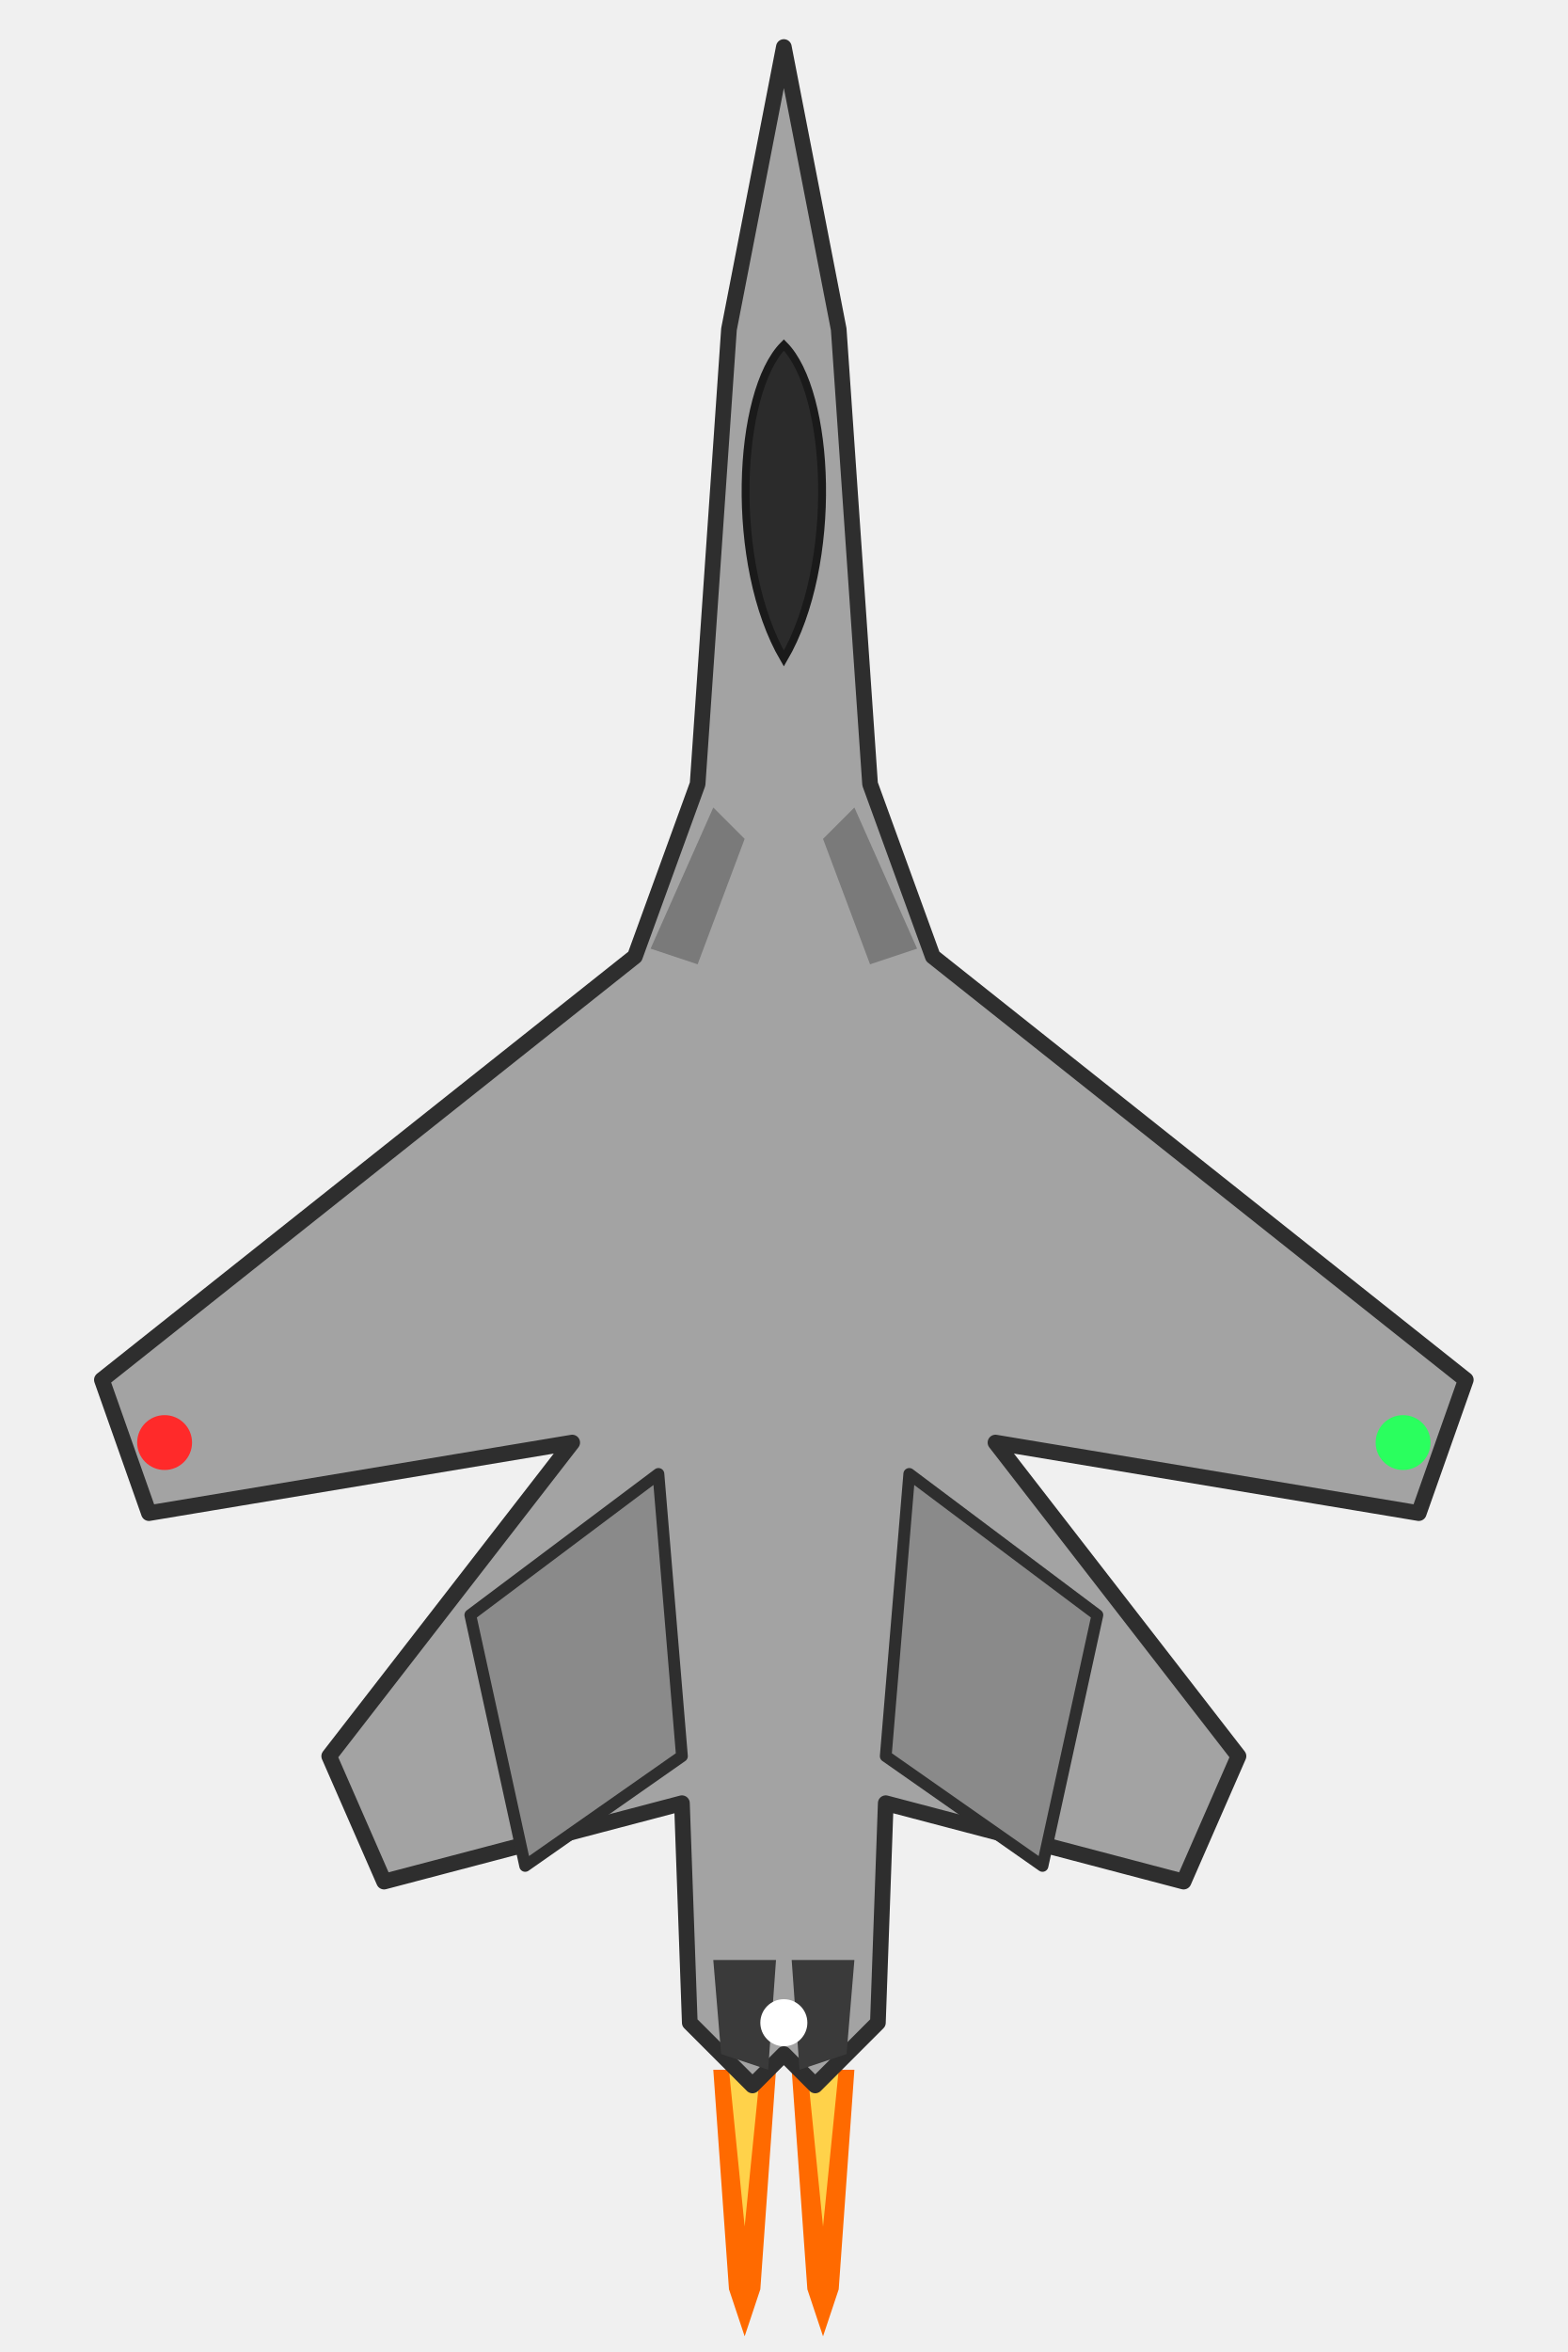
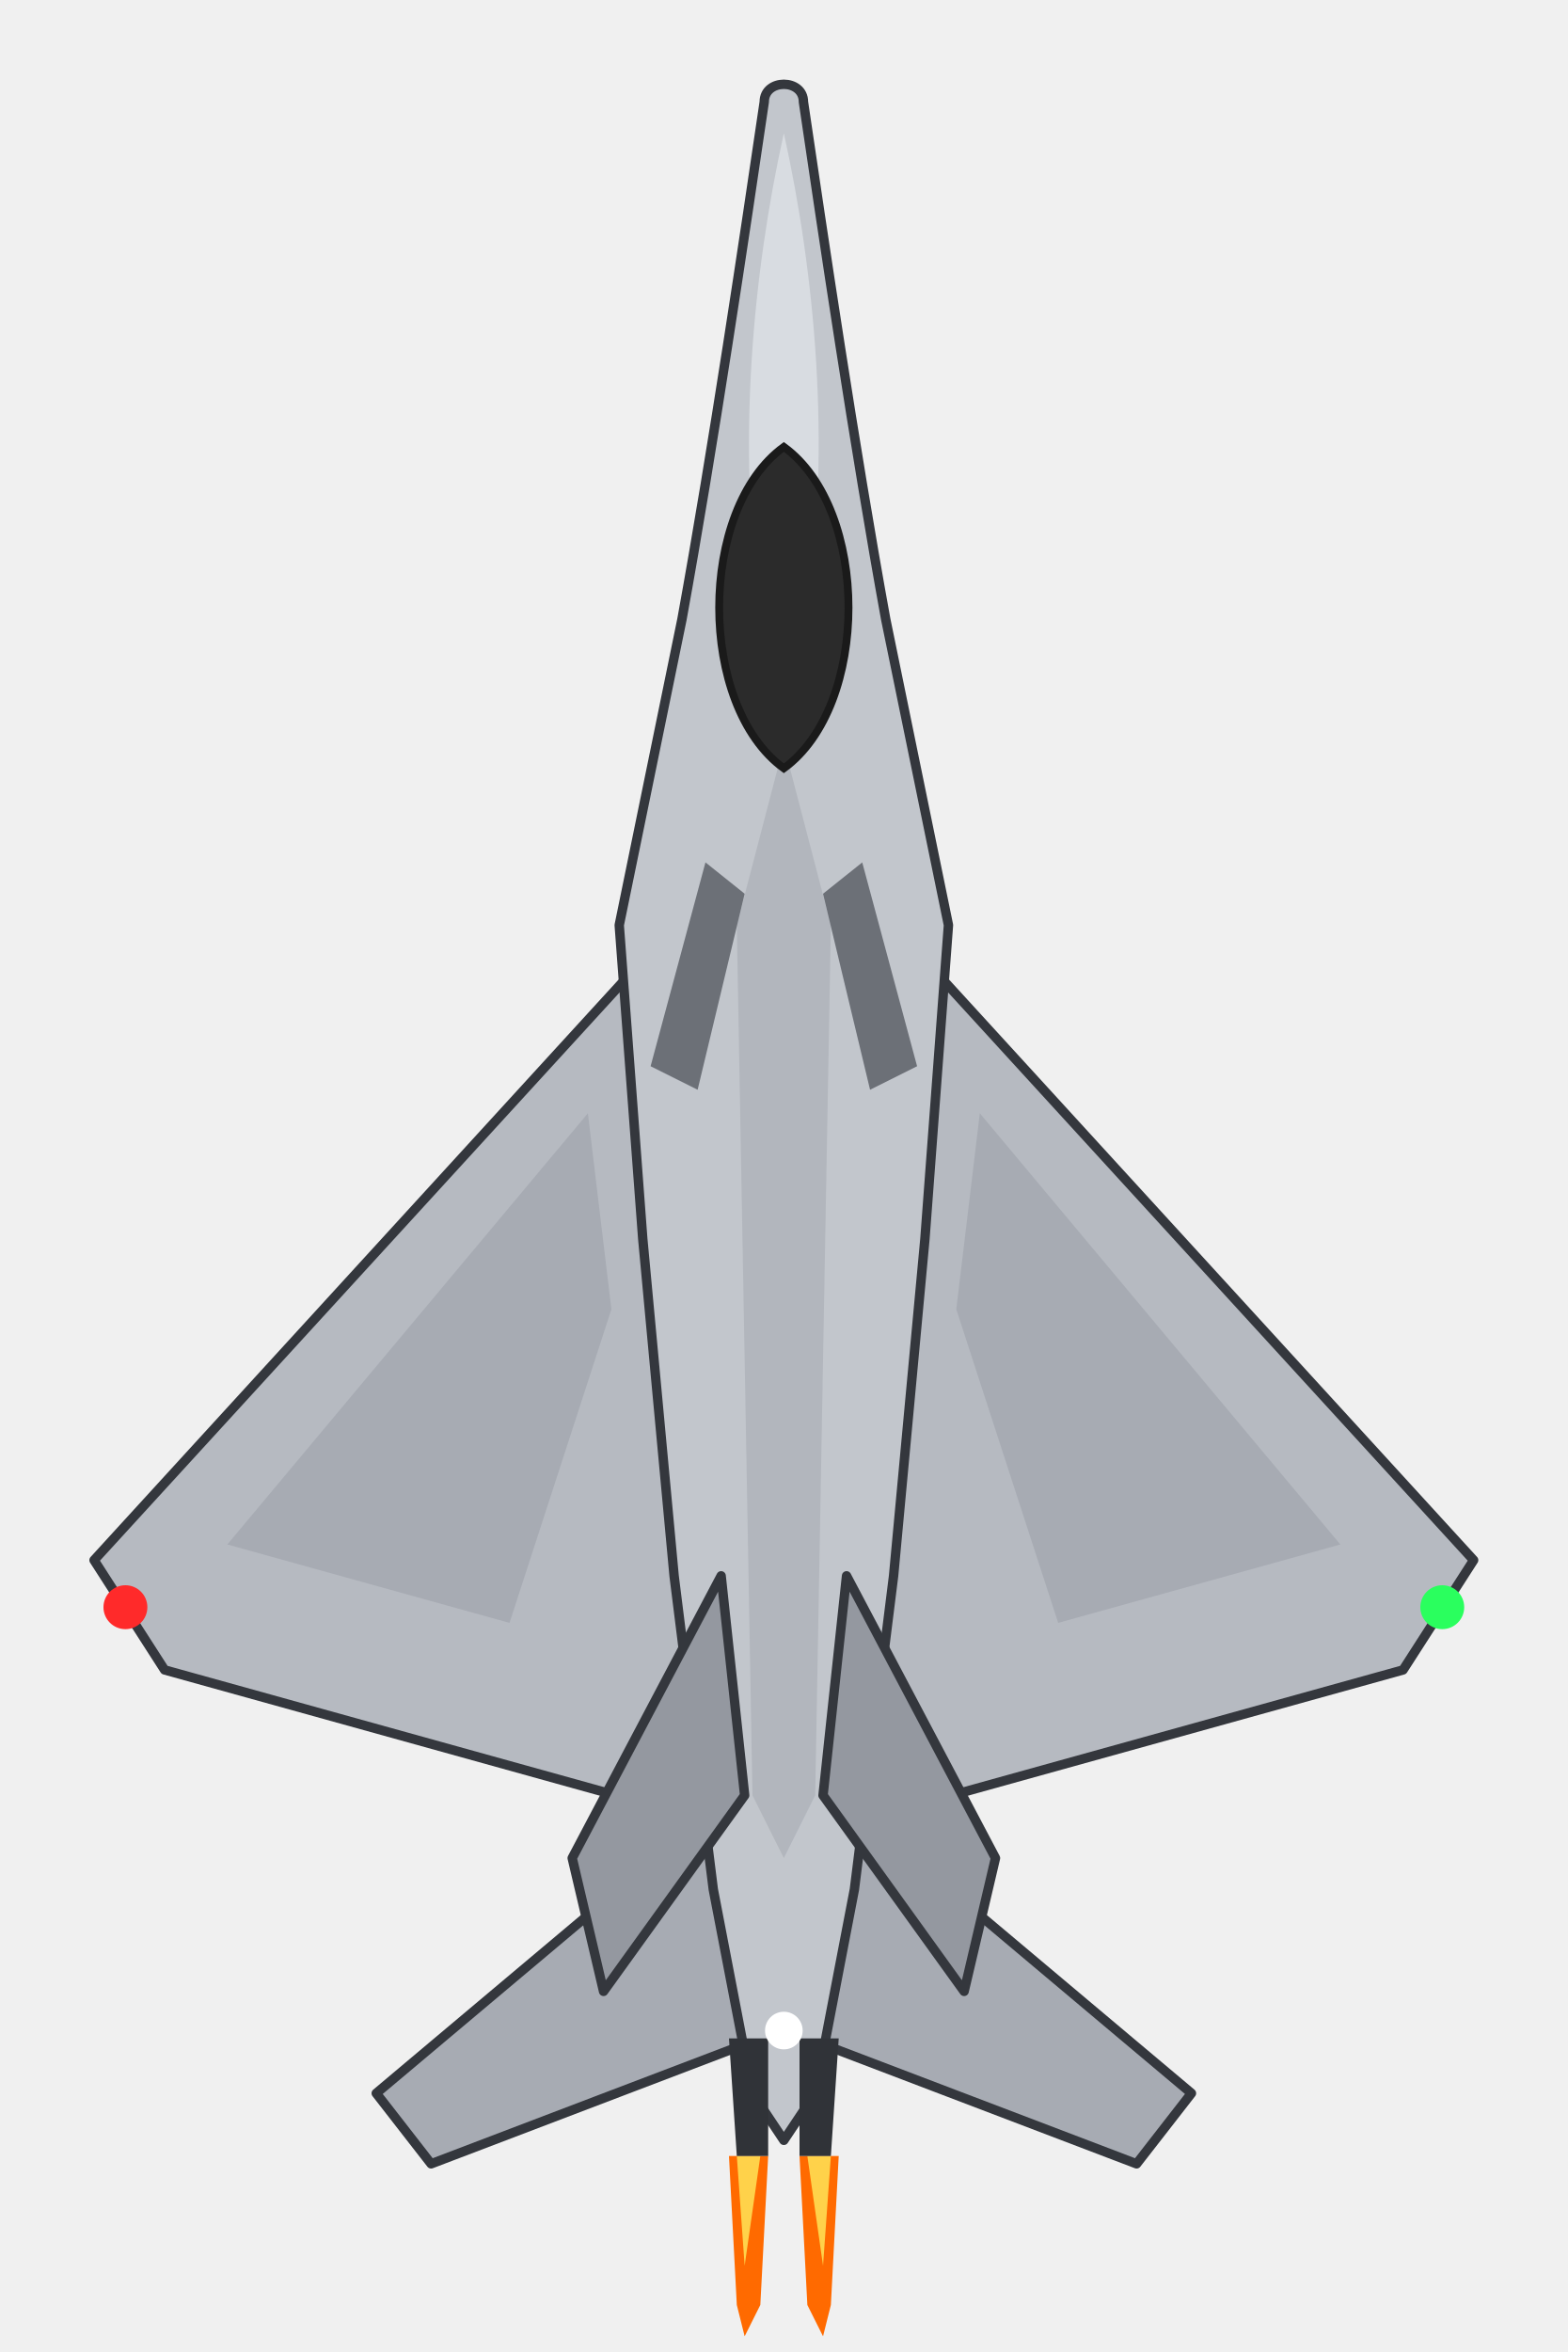
<svg xmlns="http://www.w3.org/2000/svg" viewBox="0 0 200 300" width="200" height="300">
-   <path id="boost_sx_esterno" d="M 91 264 L 99 264 L 97 292 L 95 298 L 93 292 Z" fill="#ff6a00" />
-   <path id="boost_sx_interno" d="M 93 264 L 97 264 L 95 284 Z" fill="#ffd24a" />
-   <path id="boost_dx_esterno" d="M 101 264 L 109 264 L 107 292 L 105 298 L 103 292 Z" fill="#ff6a00" />
-   <path id="boost_dx_interno" d="M 103 264 L 107 264 L 105 284 Z" fill="#ffd24a" />
-   <path id="fusoliera" d="M 100 6            L 107 42 L 111 100 L 119 122            L 187 176 L 181 193 L 127 184            L 158 224 L 151 240 L 113 230            L 112 258 L 104 266 L 100 262            L 96 266 L 88 258 L 87 230            L 49 240 L 42 224 L 73 184            L 19 193 L 13 176 L 81 122            L 89 100 L 93 42 Z" fill="#a3a3a3" stroke="#2e2e2e" stroke-width="2" stroke-linejoin="round" />
-   <path id="deriva_dx" d="M 116 188 L 140 206 L 133 238 L 113 224 Z" fill="#8a8a8a" stroke="#2e2e2e" stroke-width="1.5" stroke-linejoin="round" />
-   <path id="deriva_sx" d="M 84 188 L 60 206 L 67 238 L 87 224 Z" fill="#8a8a8a" stroke="#2e2e2e" stroke-width="1.5" stroke-linejoin="round" />
-   <path id="presa_dx" d="M 109 103 L 117 121 L 111 123 L 105 107 Z" fill="#7a7a7a" />
-   <path id="presa_sx" d="M 91 103 L 83 121 L 89 123 L 95 107 Z" fill="#7a7a7a" />
-   <path id="ugello_sx" d="M 91 250 L 99 250 L 98 264 L 92 262 Z" fill="#3a3a3a" />
-   <path id="ugello_dx" d="M 101 250 L 109 250 L 108 262 L 102 264 Z" fill="#3a3a3a" />
-   <path id="abitacolo" d="M 100 44 C 106 50 107 72 100 84 C 93 72 94 50 100 44 Z" fill="#2b2b2b" stroke="#1a1a1a" stroke-width="1" />
-   <circle id="luce_nav_sx" cx="21" cy="184" r="3.5" fill="#ff2a2a" />
-   <circle id="luce_nav_dx" cx="179" cy="184" r="3.5" fill="#2aff5e" />
-   <circle id="luce_strobo_coda" cx="100" cy="258" r="3" fill="#ffffff" />
+   <path id="boost_sx_esterno" d="M 93 275 L 98 275 L 97 294 L 95 298 L 94 294 Z" fill="#ff6a00" />
+   <path id="boost_sx_interno" d="M 94 275 L 97 275 L 95 289 Z" fill="#ffd24a" />
+   <path id="boost_dx_esterno" d="M 102 275 L 107 275 L 106 294 L 105 298 L 103 294 Z" fill="#ff6a00" />
+   <path id="boost_dx_interno" d="M 103 275 L 106 275 L 105 289 Z" fill="#ffd24a" />
+   <path id="stab_sx" d="M 92 230 L 48 267 L 55 276 L 97 260 Z" fill="#a7abb3" stroke="#34373d" stroke-width="1.2" stroke-linejoin="round" />
+   <path id="stab_dx" d="M 108 230 L 152 267 L 145 276 L 103 260 Z" fill="#a7abb3" stroke="#34373d" stroke-width="1.2" stroke-linejoin="round" />
+   <path id="ala_sx" d="M 87 117 L 12 199 L 21 213 L 93 233 Z" fill="#b6bac1" stroke="#34373d" stroke-width="1.2" stroke-linejoin="round" />
+   <path id="ala_dx" d="M 113 117 L 188 199 L 179 213 L 107 233 Z" fill="#b6bac1" stroke="#34373d" stroke-width="1.2" stroke-linejoin="round" />
+   <path id="dettaglio_ala_sx" d="M 75 142 L 29 197 L 65 207 L 78 167 Z" fill="#a7abb3" />
+   <path id="dettaglio_ala_dx" d="M 125 142 L 171 197 L 135 207 L 122 167 Z" fill="#a7abb3" />
+   <path id="fusoliera" d="M 97.5 13 C 97.5 10 102.5 10 102.5 13 C 105 30 109 57 113 79 L 121 118 L 118 158 L 114 201 L 109 241 L 104 267 L 100 273 L 96 267 L 91 241 L 86 201 L 82 158 L 79 118 L 87 79 C 91 57 95 30 97.5 13 Z" fill="#c2c6cc" stroke="#34373d" stroke-width="1.2" stroke-linejoin="round" />
+   <path id="dettaglio_spina" d="M 100 95 L 106 118 L 104 229 L 100 237 L 96 229 L 94 118 Z" fill="#b2b6bd" />
+   <path id="dettaglio_muso" d="M 100 17 C 104 35 106 57 103 77 L 100 73 L 97 77 C 94 57 96 35 100 17 Z" fill="#d8dce1" />
+   <path id="deriva_sx" d="M 92 201 L 73 237 L 77 254 L 95 229 Z" fill="#9498a0" stroke="#34373d" stroke-width="1.2" stroke-linejoin="round" />
+   <path id="deriva_dx" d="M 108 201 L 127 237 L 123 254 L 105 229 Z" fill="#9498a0" stroke="#34373d" stroke-width="1.2" stroke-linejoin="round" />
+   <path id="ugello_sx" d="M 98 260 L 93 260 L 94 275 L 98 275 Z" fill="#303338" />
+   <path id="ugello_dx" d="M 102 260 L 107 260 L 106 275 L 102 275 Z" fill="#303338" />
+   <path id="presa_sx" d="M 90 110 L 83 136 L 89 139 L 95 114 Z" fill="#6c7077" />
+   <path id="presa_dx" d="M 110 110 L 117 136 L 111 139 L 105 114 Z" fill="#6c7077" />
+   <path id="abitacolo" d="M 100 57 C 111 65 111 90 100 98 C 89 90 89 65 100 57 Z" fill="#2b2b2b" stroke="#1a1a1a" stroke-width="1" />
+   <circle id="luce_nav_sx" cx="16" cy="205" r="2.8" fill="#ff2a2a" />
+   <circle id="luce_nav_dx" cx="184" cy="205" r="2.8" fill="#2aff5e" />
+   <circle id="luce_strobo_coda" cx="100" cy="259" r="2.4" fill="#ffffff" />
</svg>
